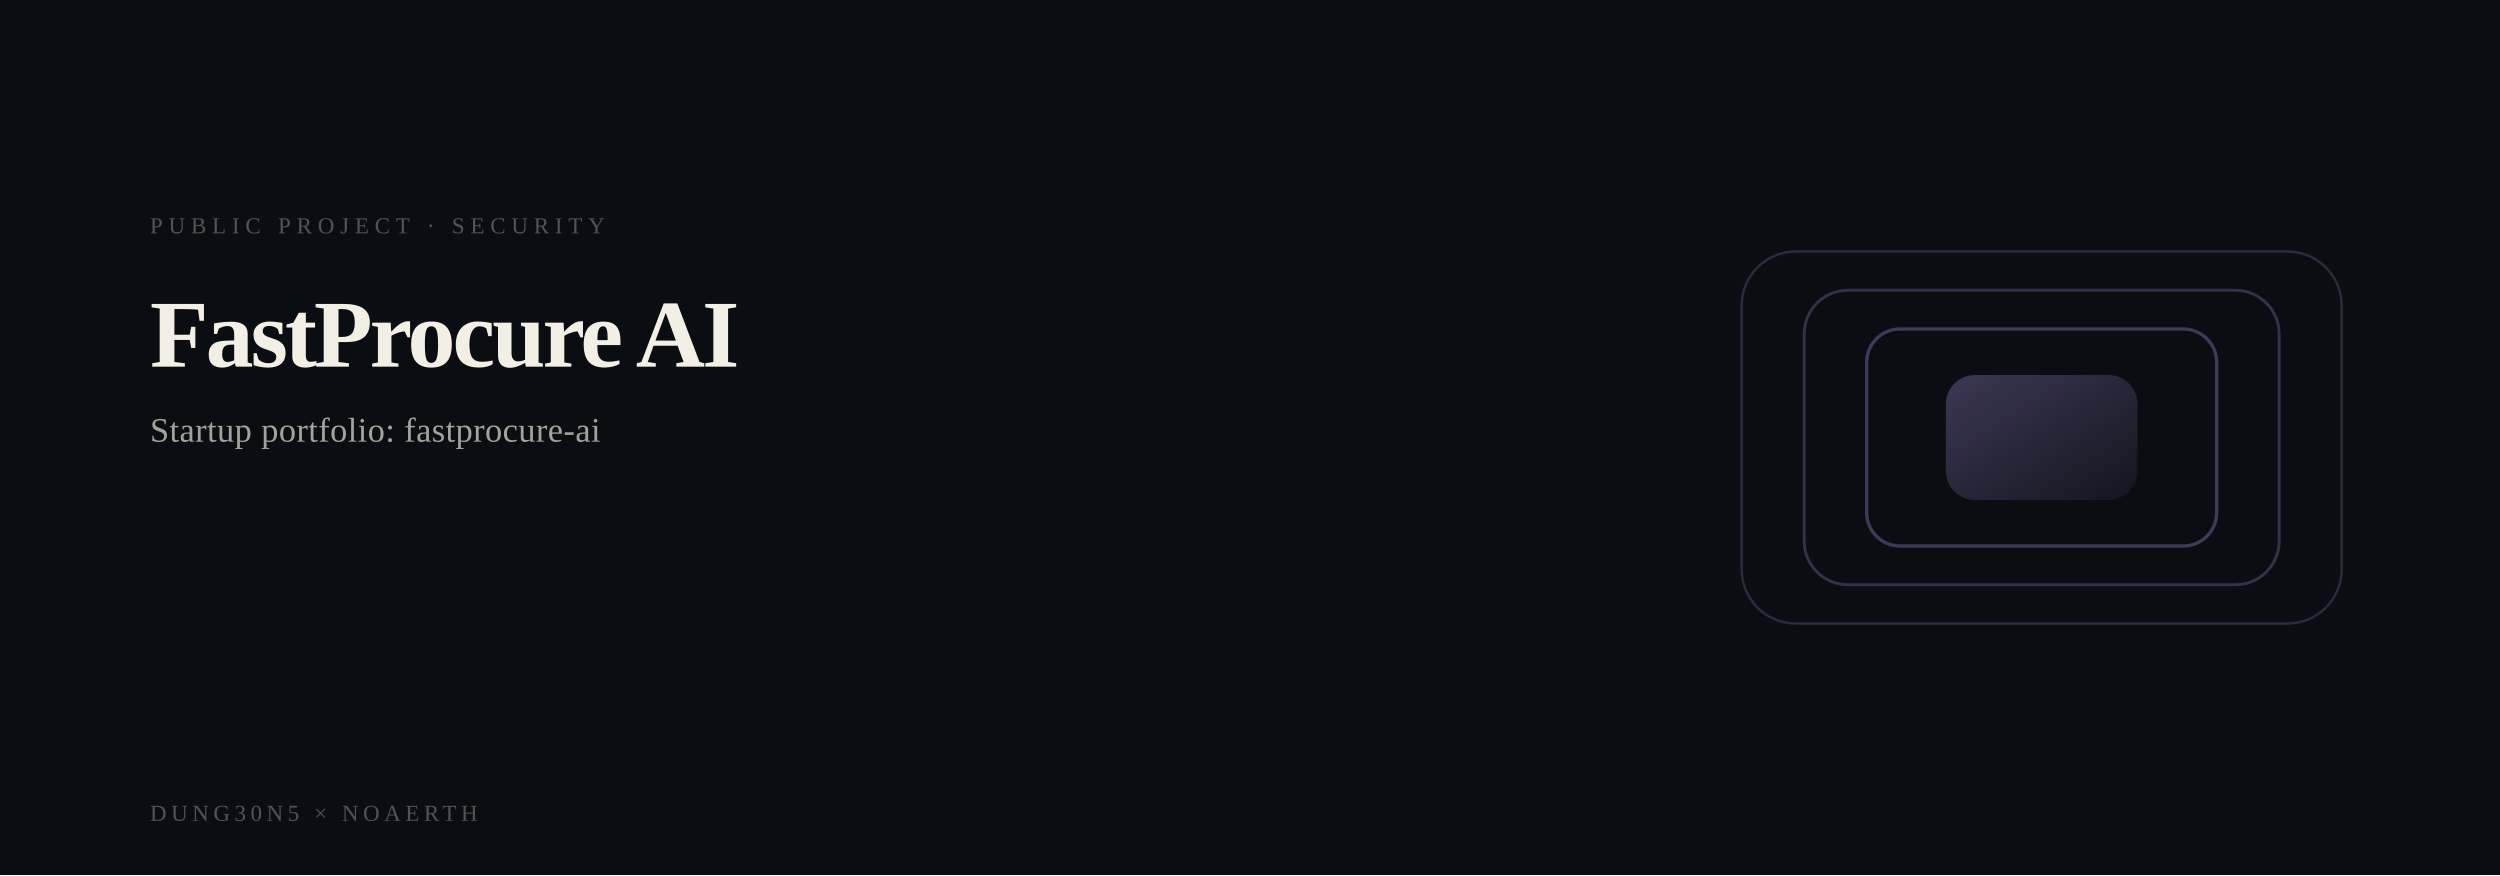
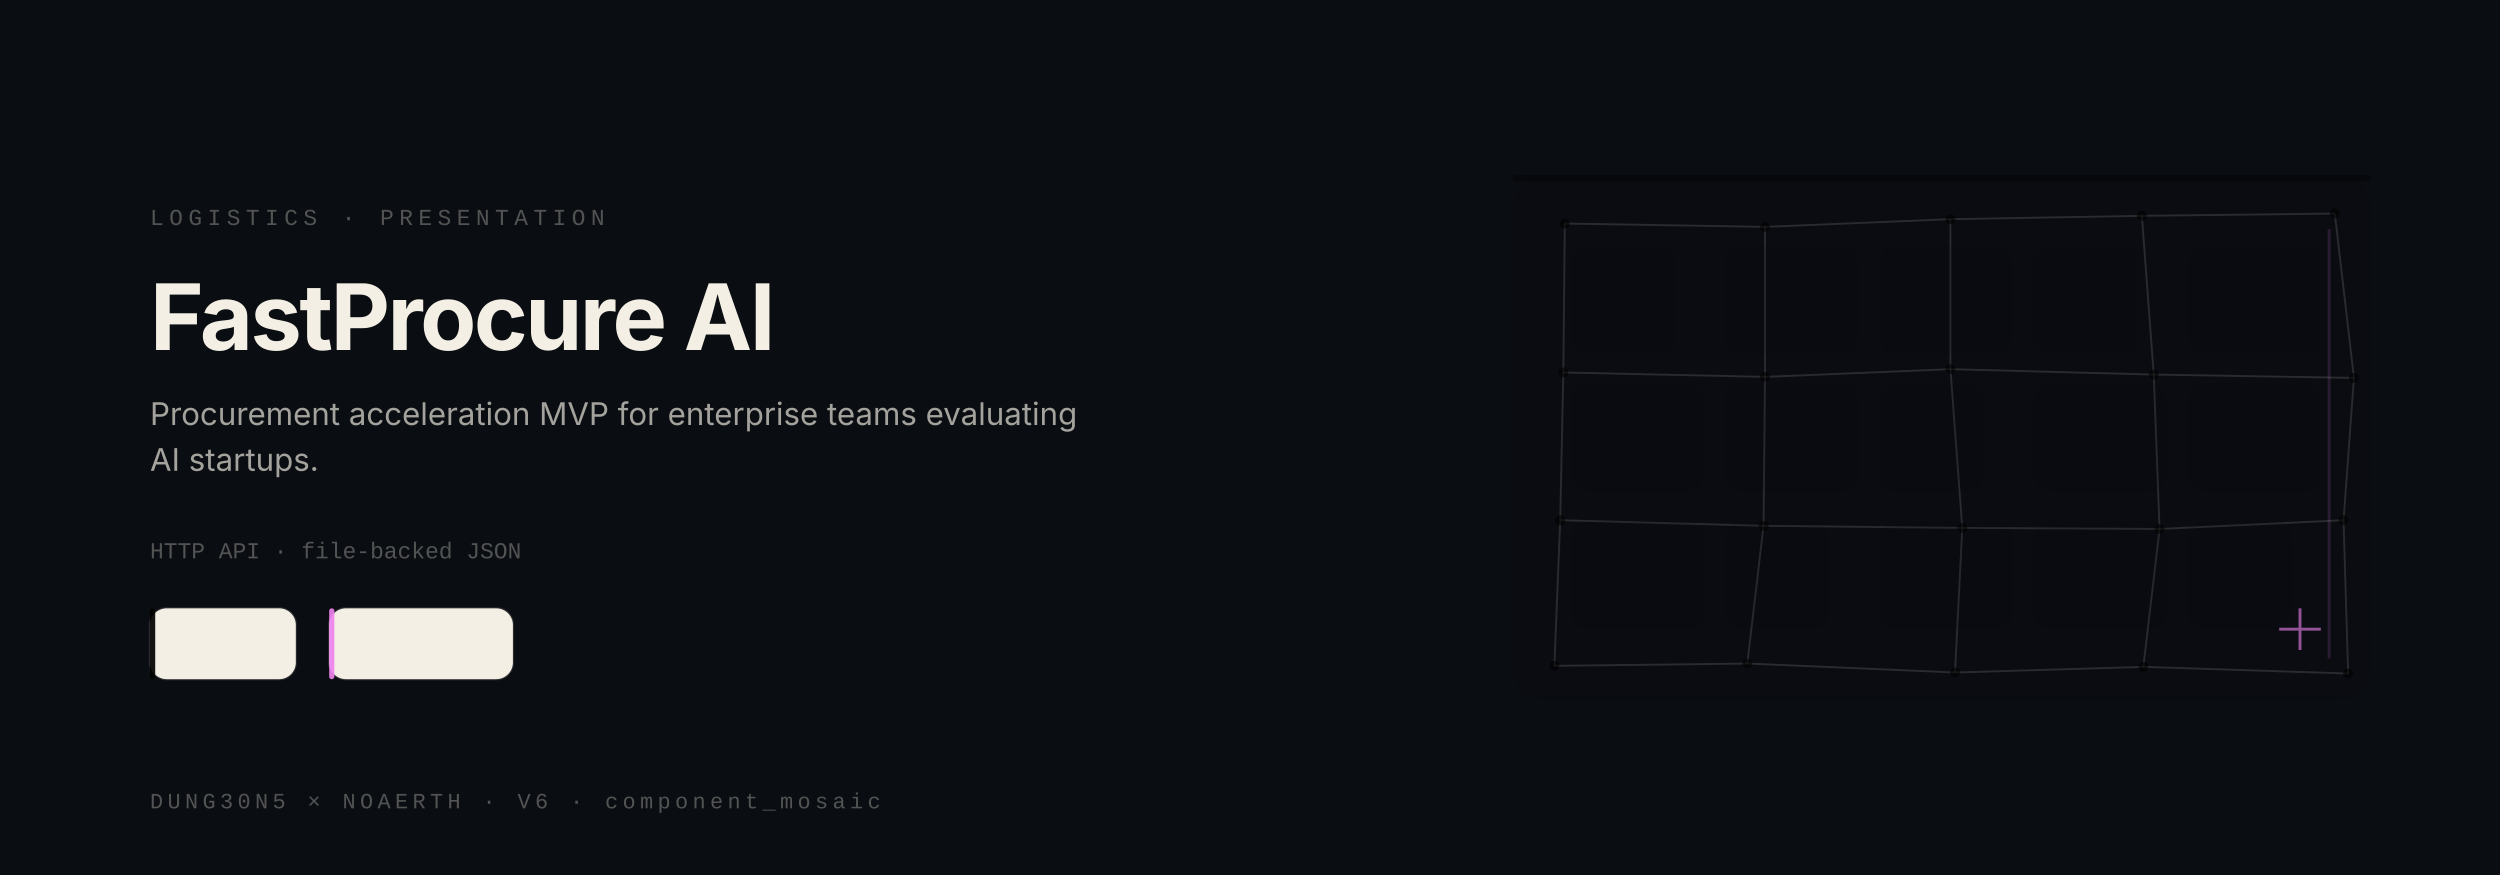
- <svg xmlns="http://www.w3.org/2000/svg" viewBox="0 0 1200 420" width="1200" height="420" role="img" aria-label="FastProcure AI: gated channels passing through a sealed boundary. Motion depicts records cross a trust boundary, get validated, and are held or rejected.">
-   <defs>
-     <linearGradient id="hero-fastprocure-ai-dark-a" x1="0" y1="0" x2="1" y2="1">
-       <stop offset="0" stop-color="#9d8bd6" stop-opacity="0.85" />
-       <stop offset="1" stop-color="#9d8bd6" stop-opacity="0.15" />
-     </linearGradient>
-   </defs>
+ <svg xmlns="http://www.w3.org/2000/svg" viewBox="0 0 1200 420" width="1200" height="420" role="img" aria-label="FastProcure AI: records cross a trust boundary, get validated, and are held or rejected">
  <rect width="1200" height="420" fill="#0a0d12" />
-   <rect x="896" y="157.92" width="168" height="104.16" rx="16" fill="none" stroke="#9d8bd6" stroke-width="1.60" opacity="0.36" />
-   <rect x="866" y="139.32" width="228" height="141.36" rx="21" fill="none" stroke="#9d8bd6" stroke-width="1.38" opacity="0.29" />
-   <rect x="836" y="120.72" width="288" height="178.56" rx="26" fill="none" stroke="#9d8bd6" stroke-width="1.16" opacity="0.23" />
-   <rect x="934" y="180" width="92" height="60" rx="14" fill="url(#hero-fastprocure-ai-dark-a)" opacity="0.40" />
-   <text x="72" y="112" fill="#f4efe44f" font-size="11" letter-spacing="2.8">PUBLIC PROJECT · SECURITY</text>
-   <text x="72" y="176" fill="#f4efe4" font-size="46" font-weight="660" letter-spacing="-1.4">FastProcure AI</text>
-   <text x="72" y="212" fill="#f4efe4a8" font-size="16.5" letter-spacing="0.2">Startup portfolio: fastprocure-ai</text>
-   <rect x="72" y="266" width="106" height="40" rx="9" fill="#f4efe4" fill-opacity="0.05" stroke="#f4efe424" stroke-width="1.1" opacity="0">
-     <animate attributeName="opacity" from="0" to="1" dur="0.5s" begin="0.50s" fill="freeze" />
-   </rect>
-   <rect x="72" y="266" width="2.5" height="40" rx="1.2" fill="#9d8bd6" opacity="0">
-     <animate attributeName="opacity" from="0" to="0.9" dur="0.5s" begin="0.50s" fill="freeze" />
-   </rect>
-   <text x="125" y="291" fill="#f4efe4" font-size="11.5" text-anchor="middle" font-family="ui-monospace,SFMono-Regular,Menlo,monospace" opacity="0">request<animate attributeName="opacity" from="0" to="1" dur="0.5s" begin="0.65s" fill="freeze" />
-   </text>
-   <rect x="194" y="266" width="106" height="40" rx="9" fill="#f4efe4" fill-opacity="0.05" stroke="#f4efe424" stroke-width="1.1" opacity="0">
-     <animate attributeName="opacity" from="0" to="1" dur="0.5s" begin="1.00s" fill="freeze" />
-   </rect>
-   <rect x="194" y="266" width="2.5" height="40" rx="1.2" fill="#9d8bd6" opacity="0">
-     <animate attributeName="opacity" from="0" to="0.9" dur="0.5s" begin="1.00s" fill="freeze" />
-   </rect>
-   <text x="247" y="291" fill="#f4efe4" font-size="11.5" text-anchor="middle" font-family="ui-monospace,SFMono-Regular,Menlo,monospace" opacity="0">authenticate<animate attributeName="opacity" from="0" to="1" dur="0.5s" begin="1.15s" fill="freeze" />
-   </text>
-   <rect x="316" y="266" width="106" height="40" rx="9" fill="#f4efe4" fill-opacity="0.05" stroke="#f4efe424" stroke-width="1.1" opacity="0">
-     <animate attributeName="opacity" from="0" to="1" dur="0.5s" begin="1.50s" fill="freeze" />
-   </rect>
-   <rect x="316" y="266" width="2.5" height="40" rx="1.2" fill="#9d8bd6" opacity="0">
-     <animate attributeName="opacity" from="0" to="0.9" dur="0.5s" begin="1.50s" fill="freeze" />
-   </rect>
-   <text x="369" y="291" fill="#f4efe4" font-size="11.5" text-anchor="middle" font-family="ui-monospace,SFMono-Regular,Menlo,monospace" opacity="0">authorise<animate attributeName="opacity" from="0" to="1" dur="0.5s" begin="1.65s" fill="freeze" />
-   </text>
-   <rect x="438" y="266" width="106" height="40" rx="9" fill="#f4efe4" fill-opacity="0.05" stroke="#f4efe424" stroke-width="1.1" opacity="0">
-     <animate attributeName="opacity" from="0" to="1" dur="0.5s" begin="2.00s" fill="freeze" />
-   </rect>
-   <rect x="438" y="266" width="2.5" height="40" rx="1.2" fill="#e7c27a" opacity="0">
-     <animate attributeName="opacity" from="0" to="0.9" dur="0.5s" begin="2.00s" fill="freeze" />
-   </rect>
-   <text x="491" y="291" fill="#f4efe4" font-size="11.5" text-anchor="middle" font-family="ui-monospace,SFMono-Regular,Menlo,monospace" opacity="0">record<animate attributeName="opacity" from="0" to="1" dur="0.5s" begin="2.15s" fill="freeze" />
-   </text>
-   <rect x="560" y="266" width="106" height="40" rx="9" fill="#f4efe4" fill-opacity="0.05" stroke="#f4efe424" stroke-width="1.1" opacity="0">
-     <animate attributeName="opacity" from="0" to="1" dur="0.5s" begin="2.50s" fill="freeze" />
-   </rect>
-   <rect x="560" y="266" width="2.5" height="40" rx="1.2" fill="#e0796b" opacity="0">
-     <animate attributeName="opacity" from="0" to="0.9" dur="0.5s" begin="2.50s" fill="freeze" />
-   </rect>
-   <text x="613" y="291" fill="#f4efe4" font-size="11.5" text-anchor="middle" font-family="ui-monospace,SFMono-Regular,Menlo,monospace" opacity="0">reject<animate attributeName="opacity" from="0" to="1" dur="0.5s" begin="2.65s" fill="freeze" />
-   </text>
-   <text x="72" y="394" fill="#f4efe44f" font-size="11" letter-spacing="2.2">DUNG30N5 × NOAERTH</text>
+   <text x="72" y="108" font-family="ui-monospace, SFMono-Regular, Menlo, Monaco, Consolas, 'Liberation Mono', monospace" font-size="11" letter-spacing="2.6" fill="#f4efe44f">LOGISTICS · PRESENTATION</text>
+   <text x="72" y="168" font-family="-apple-system, BlinkMacSystemFont, 'Segoe UI', Inter, Helvetica, Arial, sans-serif" font-size="44" font-weight="660" letter-spacing="-1.2" fill="#f4efe4">FastProcure AI</text>
+   <text x="72" y="204" font-family="-apple-system, BlinkMacSystemFont, 'Segoe UI', Inter, Helvetica, Arial, sans-serif" font-size="15" fill="#f4efe4a8">Procurement acceleration MVP for enterprise teams evaluating</text>
+   <text x="72" y="226" font-family="-apple-system, BlinkMacSystemFont, 'Segoe UI', Inter, Helvetica, Arial, sans-serif" font-size="15" fill="#f4efe4a8">AI startups.</text>
+   <text x="72" y="268" font-family="ui-monospace, SFMono-Regular, Menlo, Monaco, Consolas, 'Liberation Mono', monospace" font-size="11" fill="#f4efe44f">HTTP API · file-backed JSON</text>
+   <rect x="72.0" y="292.0" width="70.0" height="34.0" rx="8" fill="#f4efe4" stroke="#f4efe424" stroke-width="1.1" />
+   <rect x="72.0" y="292.0" width="2.5" height="34.0" rx="1.2" fill="mint" opacity="0.92" />
+   <text x="107.0" y="314" font-family="ui-monospace, SFMono-Regular, Menlo, Monaco, Consolas, 'Liberation Mono', monospace" font-size="11" fill="#f4efe4" fill-opacity="0.82" text-anchor="middle">procure</text>
+   <rect x="158.0" y="292.0" width="88.2" height="34.0" rx="8" fill="#f4efe4" stroke="#f4efe424" stroke-width="1.1" />
+   <rect x="158.0" y="292.0" width="2.5" height="34.0" rx="1.2" fill="violet" opacity="0.92" />
+   <text x="202.1" y="314" font-family="ui-monospace, SFMono-Regular, Menlo, Monaco, Consolas, 'Liberation Mono', monospace" font-size="11" fill="#f4efe4" fill-opacity="0.82" text-anchor="middle">procure/[id]</text>
+   <rect x="726.0" y="84.0" width="412.0" height="252.0" rx="14" fill="mint" fill-opacity="0.04" />
+   <rect x="729.0" y="87.0" width="406.0" height="246.0" rx="12" fill="none" stroke="mint" stroke-width="1" stroke-opacity="0.18" />
+   <line x1="751.1" y1="107.3" x2="847.2" y2="108.9" stroke="#f4efe424" stroke-width="0.9" />
+   <line x1="751.1" y1="107.3" x2="750.4" y2="178.8" stroke="#f4efe424" stroke-width="0.9" />
+   <line x1="847.2" y1="108.9" x2="936.2" y2="105.2" stroke="#f4efe424" stroke-width="0.9" />
+   <line x1="847.2" y1="108.9" x2="847.2" y2="180.9" stroke="#f4efe424" stroke-width="0.9" />
+   <line x1="936.2" y1="105.2" x2="1028.1" y2="103.6" stroke="#f4efe424" stroke-width="0.9" />
+   <line x1="936.2" y1="105.2" x2="936.2" y2="177.2" stroke="#f4efe424" stroke-width="0.9" />
+   <line x1="1028.1" y1="103.6" x2="1120.7" y2="102.5" stroke="#f4efe424" stroke-width="0.9" />
+   <line x1="1028.1" y1="103.6" x2="1033.8" y2="179.8" stroke="#f4efe424" stroke-width="0.9" />
+   <line x1="1120.7" y1="102.5" x2="1129.9" y2="181.4" stroke="#f4efe424" stroke-width="0.9" />
+   <line x1="750.4" y1="178.8" x2="847.2" y2="180.9" stroke="#f4efe424" stroke-width="0.9" />
+   <line x1="750.4" y1="178.8" x2="748.9" y2="249.7" stroke="#f4efe424" stroke-width="0.9" />
+   <line x1="847.2" y1="180.9" x2="936.2" y2="177.2" stroke="#f4efe424" stroke-width="0.9" />
+   <line x1="847.2" y1="180.9" x2="846.5" y2="252.4" stroke="#f4efe424" stroke-width="0.9" />
+   <line x1="936.2" y1="177.2" x2="1033.8" y2="179.8" stroke="#f4efe424" stroke-width="0.9" />
+   <line x1="936.2" y1="177.2" x2="941.9" y2="253.4" stroke="#f4efe424" stroke-width="0.9" />
+   <line x1="1033.8" y1="179.8" x2="1129.9" y2="181.4" stroke="#f4efe424" stroke-width="0.9" />
+   <line x1="1033.8" y1="179.8" x2="1036.6" y2="253.9" stroke="#f4efe424" stroke-width="0.9" />
+   <line x1="1129.9" y1="181.4" x2="1124.9" y2="249.7" stroke="#f4efe424" stroke-width="0.9" />
+   <line x1="748.9" y1="249.7" x2="846.5" y2="252.4" stroke="#f4efe424" stroke-width="0.9" />
+   <line x1="748.9" y1="249.7" x2="746.1" y2="319.6" stroke="#f4efe424" stroke-width="0.9" />
+   <line x1="846.5" y1="252.4" x2="941.9" y2="253.4" stroke="#f4efe424" stroke-width="0.9" />
+   <line x1="846.5" y1="252.4" x2="838.7" y2="318.5" stroke="#f4efe424" stroke-width="0.9" />
+   <line x1="941.9" y1="253.4" x2="1036.6" y2="253.9" stroke="#f4efe424" stroke-width="0.9" />
+   <line x1="941.9" y1="253.4" x2="938.4" y2="322.8" stroke="#f4efe424" stroke-width="0.9" />
+   <line x1="1036.6" y1="253.9" x2="1124.9" y2="249.7" stroke="#f4efe424" stroke-width="0.9" />
+   <line x1="1036.6" y1="253.9" x2="1028.8" y2="320.1" stroke="#f4efe424" stroke-width="0.9" />
+   <line x1="1124.9" y1="249.7" x2="1127.1" y2="323.3" stroke="#f4efe424" stroke-width="0.9" />
+   <line x1="746.1" y1="319.6" x2="838.7" y2="318.5" stroke="#f4efe424" stroke-width="0.9" />
+   <line x1="838.7" y1="318.5" x2="938.4" y2="322.8" stroke="#f4efe424" stroke-width="0.9" />
+   <line x1="938.4" y1="322.8" x2="1028.8" y2="320.1" stroke="#f4efe424" stroke-width="0.9" />
+   <line x1="1028.8" y1="320.1" x2="1127.1" y2="323.3" stroke="#f4efe424" stroke-width="0.9" />
+   <circle cx="751.1" cy="107.3" r="2.4" fill="mint" opacity="0.55" />
+   <circle cx="847.2" cy="108.9" r="2.4" fill="mint" opacity="0.55" />
+   <circle cx="936.2" cy="105.2" r="2.4" fill="mint" opacity="0.55" />
+   <circle cx="1028.1" cy="103.6" r="2.4" fill="mint" opacity="0.55" />
+   <circle cx="1120.7" cy="102.5" r="2.4" fill="mint" opacity="0.55" />
+   <circle cx="750.4" cy="178.8" r="2.4" fill="mint" opacity="0.55" />
+   <circle cx="847.2" cy="180.9" r="2.4" fill="mint" opacity="0.55" />
+   <circle cx="936.2" cy="177.2" r="2.4" fill="mint" opacity="0.55" />
+   <circle cx="1033.8" cy="179.8" r="2.4" fill="mint" opacity="0.55" />
+   <circle cx="1129.9" cy="181.4" r="2.4" fill="mint" opacity="0.55" />
+   <circle cx="748.9" cy="249.7" r="2.4" fill="mint" opacity="0.55" />
+   <circle cx="846.5" cy="252.4" r="2.4" fill="mint" opacity="0.55" />
+   <circle cx="941.9" cy="253.4" r="2.4" fill="mint" opacity="0.55" />
+   <circle cx="1036.6" cy="253.9" r="2.4" fill="mint" opacity="0.55" />
+   <circle cx="1124.9" cy="249.7" r="2.4" fill="mint" opacity="0.55" />
+   <circle cx="746.1" cy="319.6" r="2.4" fill="mint" opacity="0.55" />
+   <circle cx="838.7" cy="318.5" r="2.4" fill="mint" opacity="0.55" />
+   <circle cx="938.4" cy="322.8" r="2.4" fill="mint" opacity="0.55" />
+   <circle cx="1028.8" cy="320.1" r="2.4" fill="mint" opacity="0.55" />
+   <circle cx="1127.1" cy="323.3" r="2.4" fill="mint" opacity="0.55" />
+   <rect x="726.0" y="84.0" width="412.0" height="3" rx="1.5" fill="mint" opacity="0.35" />
+   <path d="M1094.0 302.0 h20 M1104.0 292.0 v20" stroke="violet" stroke-width="1.4" opacity="0.6" />
+   <rect x="754" y="118" width="50" height="52" rx="8" fill="mint" fill-opacity="0.08" stroke="mint" stroke-width="1" stroke-opacity="0.4" opacity="0.85" />
+   <rect x="828" y="118" width="64" height="52" rx="8" fill="mint" fill-opacity="0.08" stroke="mint" stroke-width="1" stroke-opacity="0.4" opacity="0.85" />
+   <rect x="902" y="118" width="64" height="52" rx="8" fill="mint" fill-opacity="0.08" stroke="mint" stroke-width="1" stroke-opacity="0.4" opacity="0.85" />
+   <rect x="976" y="118" width="50" height="52" rx="8" fill="mint" fill-opacity="0.08" stroke="mint" stroke-width="1" stroke-opacity="0.4" opacity="0.85" />
+   <rect x="1050" y="118" width="64" height="52" rx="8" fill="mint" fill-opacity="0.08" stroke="mint" stroke-width="1" stroke-opacity="0.4" opacity="0.85" />
+   <rect x="754" y="184" width="64" height="52" rx="8" fill="mint" fill-opacity="0.08" stroke="mint" stroke-width="1" stroke-opacity="0.4" opacity="0.85" />
+   <rect x="828" y="184" width="64" height="52" rx="8" fill="mint" fill-opacity="0.08" stroke="mint" stroke-width="1" stroke-opacity="0.4" opacity="0.85" />
+   <rect x="902" y="184" width="50" height="52" rx="8" fill="mint" fill-opacity="0.08" stroke="mint" stroke-width="1" stroke-opacity="0.4" opacity="0.85" />
+   <rect x="976" y="184" width="64" height="52" rx="8" fill="mint" fill-opacity="0.08" stroke="mint" stroke-width="1" stroke-opacity="0.4" opacity="0.85" />
+   <rect x="1050" y="184" width="64" height="52" rx="8" fill="mint" fill-opacity="0.08" stroke="mint" stroke-width="1" stroke-opacity="0.4" opacity="0.85" />
+   <rect x="754" y="250" width="64" height="52" rx="8" fill="mint" fill-opacity="0.08" stroke="mint" stroke-width="1" stroke-opacity="0.4" opacity="0.85" />
+   <rect x="828" y="250" width="50" height="52" rx="8" fill="mint" fill-opacity="0.08" stroke="mint" stroke-width="1" stroke-opacity="0.4" opacity="0.85" />
+   <rect x="902" y="250" width="64" height="52" rx="8" fill="mint" fill-opacity="0.08" stroke="mint" stroke-width="1" stroke-opacity="0.4" opacity="0.85" />
+   <rect x="976" y="250" width="64" height="52" rx="8" fill="mint" fill-opacity="0.08" stroke="mint" stroke-width="1" stroke-opacity="0.4" opacity="0.85" />
+   <rect x="1050" y="250" width="50" height="52" rx="8" fill="mint" fill-opacity="0.08" stroke="mint" stroke-width="1" stroke-opacity="0.4" opacity="0.85" />
+   <line x1="1118" y1="110" x2="1118" y2="316" stroke="violet" stroke-width="1.4" opacity="0.14" />
+   <text x="72" y="388" font-family="ui-monospace, SFMono-Regular, Menlo, Monaco, Consolas, 'Liberation Mono', monospace" font-size="10.5" letter-spacing="2.1" fill="#f4efe44f">DUNG30N5 × NOAERTH · V6 · component_mosaic</text>
</svg>
